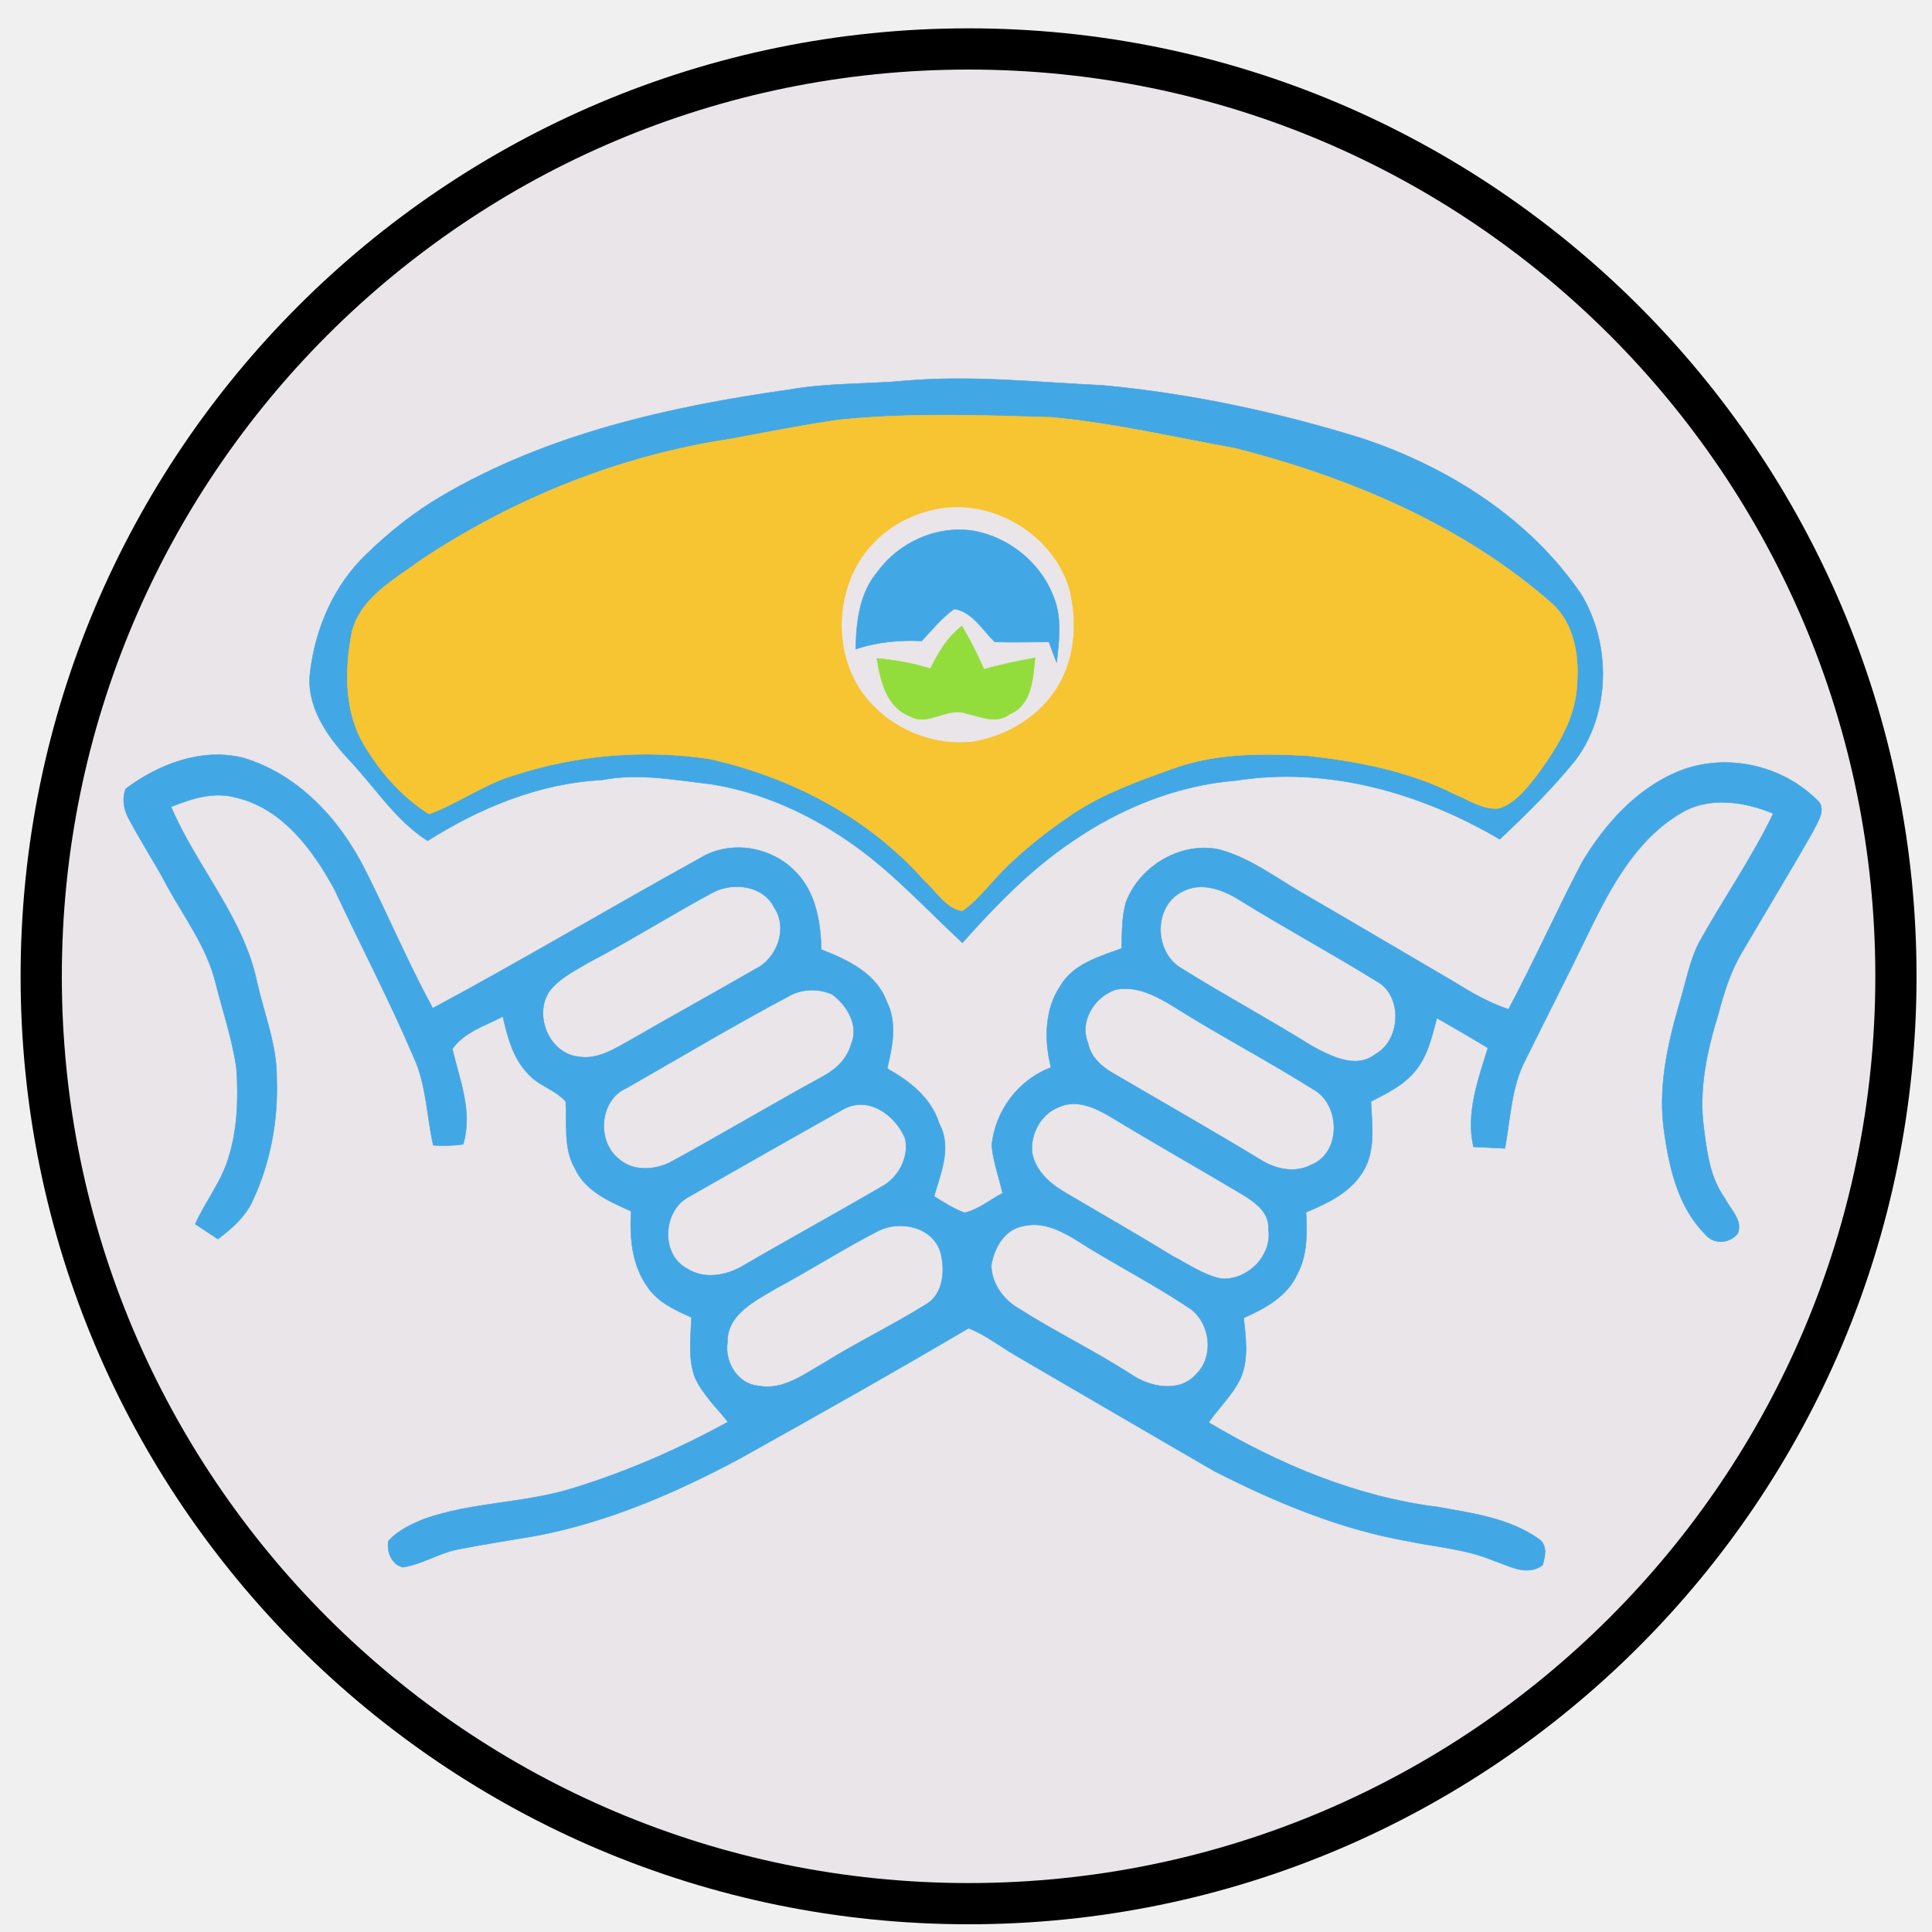
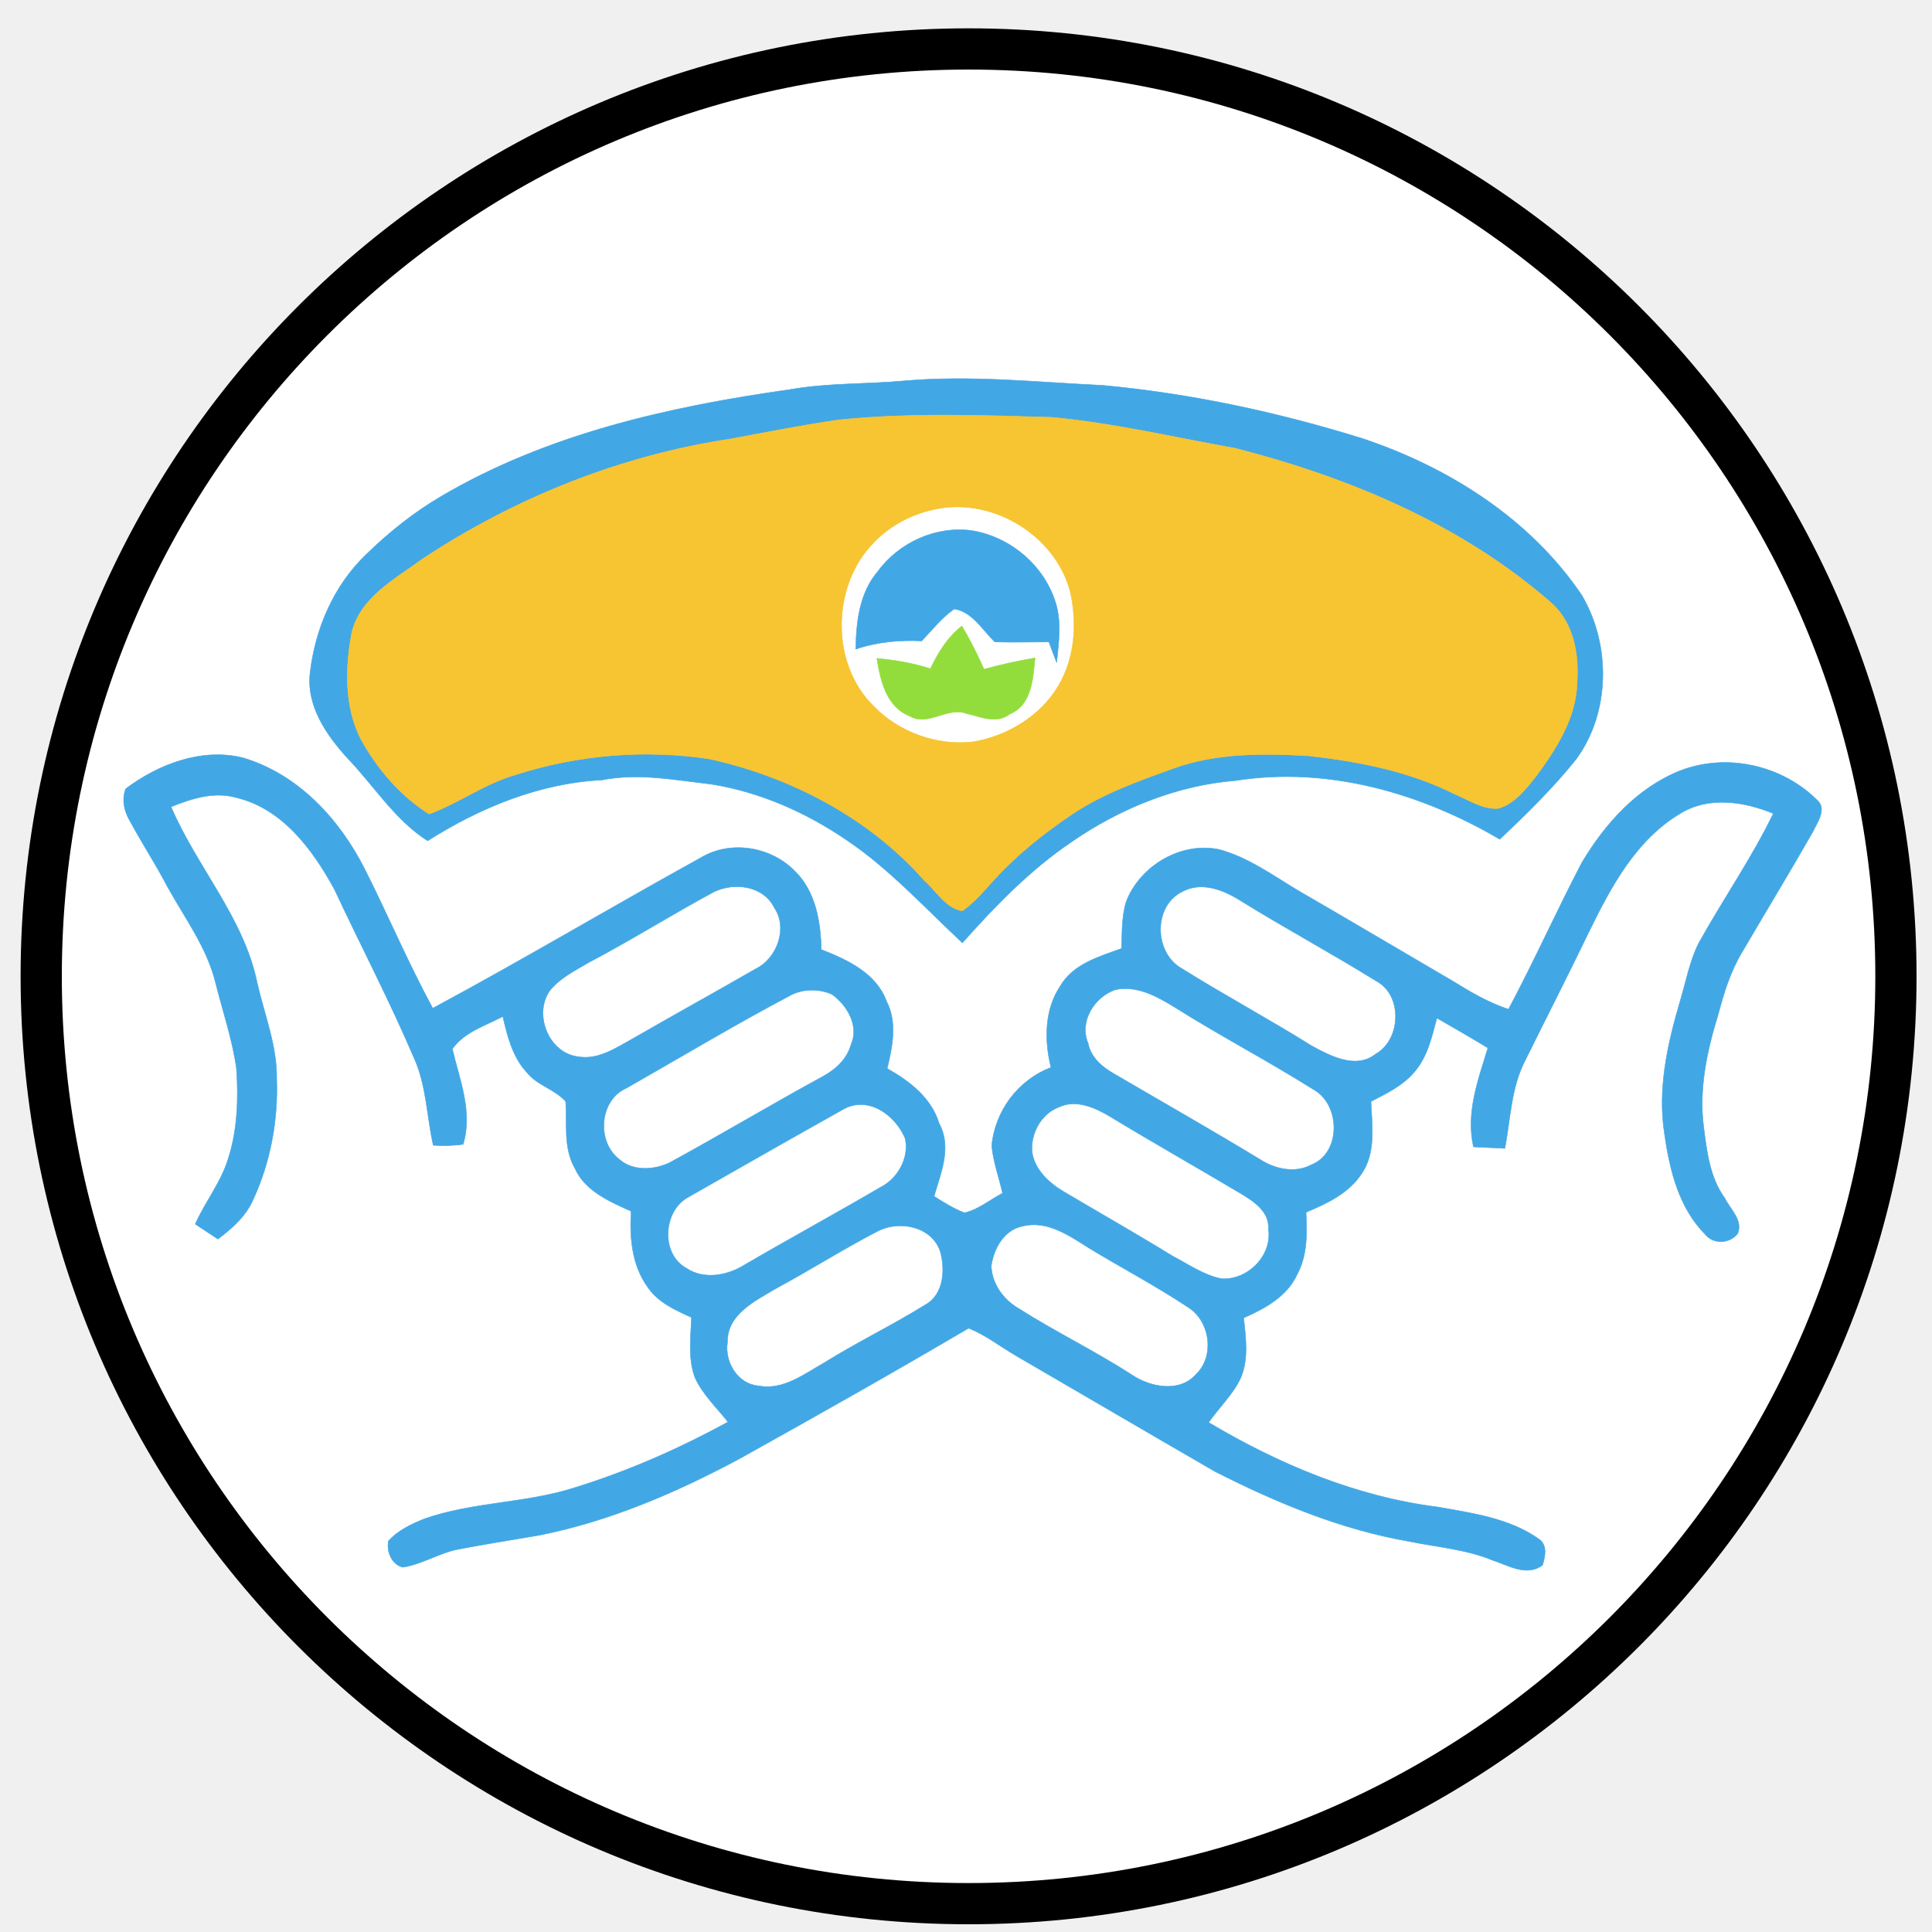
<svg xmlns="http://www.w3.org/2000/svg" width="436pt" height="436pt" viewBox="30 55 375 300" version="1.1">
-   <circle cx="218" cy="207" r="180" stroke="black" stroke-width="8" fill="#eae5e9" />
+   <circle cx="218" cy="207" r="180" stroke="black" stroke-width="8" fill="#fff" />
  <path fill="#42a7e5" stroke="#42a7e5" stroke-width="0.094" opacity="1.00" d=" M 205.8 91.4 C 218.6 90.3 231.3 91.7 244.1 92.3 C 261.2 93.9 278.0 97.5 294.4 102.6 C 311.2 108.2 327.0 118.2 337.0 133.0 C 342.7 142.6 342.6 155.8 335.9 164.9 C 331.4 170.5 326.3 175.5 321.1 180.4 C 305.8 171.4 287.7 166.2 269.9 169.0 C 258.5 169.9 247.4 174.4 238.0 180.9 C 230.0 186.3 223.2 193.3 216.8 200.5 C 209.5 193.7 202.7 186.2 194.4 180.6 C 186.5 175.2 177.5 171.2 168.0 169.7 C 161.0 168.9 153.9 167.5 146.8 168.9 C 134.7 169.5 123.1 174.3 113.0 180.7 C 106.6 176.6 102.6 170.0 97.4 164.6 C 93.3 160.1 89.4 154.4 90.2 148.0 C 91.2 139.5 94.8 131.1 101.1 125.1 C 105.5 120.8 110.4 116.9 115.7 113.8 C 136.3 101.7 160.0 96.4 183.4 93.1 C 190.8 91.8 198.4 92.1 205.8 91.4 M 192.8 99.0 C 185.8 100.0 178.8 101.4 171.8 102.7 C 150.5 105.9 130.0 114.1 112.0 126.0 C 106.7 129.9 100.0 133.4 98.3 140.2 C 97.0 147.0 96.8 154.5 100.0 160.9 C 103.2 166.7 107.7 172.0 113.3 175.5 C 119.0 173.4 124.1 169.6 130.0 167.9 C 142.1 164.0 155.1 162.9 167.7 164.8 C 183.5 168.3 198.7 176.2 209.5 188.5 C 211.8 190.5 213.6 193.8 216.8 194.3 C 219.2 192.6 221.1 190.3 223.1 188.1 C 227.6 183.2 232.8 179.1 238.3 175.4 C 244.2 171.5 250.9 169.1 257.6 166.7 C 266.0 163.6 275.2 163.7 284.0 164.2 C 293.8 165.3 303.6 167.2 312.5 171.7 C 315.2 172.8 317.9 174.7 320.9 174.4 C 324.1 173.4 326.2 170.6 328.2 168.1 C 332.1 162.8 335.9 156.9 336.1 150.1 C 336.5 144.6 335.5 138.6 331.3 134.7 C 313.9 119.4 292.0 110.2 269.7 104.5 C 257.9 102.4 246.1 99.6 234.1 98.5 C 220.4 98.1 206.5 97.6 192.8 99.0 Z" />
  <path fill="#f7c432" stroke="#f7c432" stroke-width="0.094" opacity="1.00" d=" M 192.8 99.0 C 206.5 97.6 220.4 98.1 234.1 98.5 C 246.1 99.6 257.9 102.4 269.7 104.5 C 292.0 110.2 313.9 119.4 331.3 134.7 C 335.5 138.6 336.5 144.6 336.1 150.1 C 335.9 156.9 332.1 162.8 328.2 168.1 C 326.2 170.6 324.1 173.4 320.9 174.4 C 317.9 174.7 315.2 172.8 312.5 171.7 C 303.6 167.2 293.8 165.3 284.0 164.2 C 275.2 163.7 266.0 163.6 257.6 166.7 C 250.9 169.1 244.2 171.5 238.3 175.4 C 232.8 179.1 227.6 183.2 223.1 188.1 C 221.1 190.3 219.2 192.6 216.8 194.3 C 213.6 193.8 211.8 190.5 209.5 188.5 C 198.7 176.2 183.5 168.3 167.7 164.8 C 155.1 162.9 142.1 164.0 130.0 167.9 C 124.1 169.6 119.0 173.4 113.3 175.5 C 107.7 172.0 103.2 166.7 100.0 160.9 C 96.8 154.5 97.0 147.0 98.3 140.2 C 100.0 133.4 106.7 129.9 112.0 126.0 C 130.0 114.1 150.5 105.9 171.8 102.7 C 178.8 101.4 185.8 100.0 192.8 99.0 M 210.4 116.6 C 206.4 117.6 202.6 119.7 199.7 122.7 C 191.4 131.0 191.1 146.2 199.5 154.5 C 204.4 159.6 211.8 162.3 218.8 161.5 C 225.5 160.4 232.0 156.5 235.5 150.5 C 238.7 145.0 239.1 138.3 237.7 132.2 C 234.6 120.9 221.8 113.5 210.4 116.6 Z" />
  <path fill="#42a7e5" stroke="#42a7e5" stroke-width="0.094" opacity="1.00" d=" M 200.4 128.4 C 204.5 122.8 211.7 119.5 218.7 120.5 C 226.0 121.7 232.5 127.1 234.8 134.2 C 236.1 138.0 235.5 142.2 235.1 146.1 C 234.6 144.8 234.1 143.5 233.6 142.1 C 230.1 142.1 226.6 142.2 223.1 142.1 C 220.7 139.8 218.7 136.2 215.2 135.7 C 212.8 137.4 210.9 139.8 208.9 141.9 C 204.6 141.7 200.2 142.1 196.1 143.5 C 196.2 138.2 196.8 132.6 200.4 128.4 Z" />
  <path fill="#92dd3c" stroke="#92dd3c" stroke-width="0.094" opacity="1.00" d=" M 210.6 147.3 C 212.1 144.1 214.0 141.1 216.7 139.0 C 218.3 141.7 219.7 144.5 221.0 147.4 C 224.2 146.5 227.5 145.8 230.9 145.2 C 230.5 149.2 230.3 154.3 226.0 156.1 C 223.4 158.1 220.3 156.6 217.6 156.0 C 213.9 154.6 210.1 158.6 206.6 156.5 C 202.0 154.7 200.9 149.6 200.2 145.3 C 203.7 145.6 207.2 146.2 210.6 147.3 Z" />
  <path fill="#42a7e5" stroke="#42a7e5" stroke-width="0.094" opacity="1.00" d=" M 54.4 170.6 C 60.8 165.8 69.2 162.6 77.2 164.6 C 87.9 167.8 95.9 176.5 100.8 186.2 C 105.3 195.1 109.2 204.4 114.0 213.2 C 131.5 203.8 148.6 193.6 166.0 184.0 C 171.8 180.5 179.7 181.8 184.4 186.7 C 188.3 190.6 189.3 196.4 189.4 201.8 C 194.5 203.8 200.1 206.4 202.1 211.9 C 204.2 216.0 203.2 220.7 202.2 224.9 C 206.5 227.3 210.8 230.6 212.3 235.6 C 214.8 240.2 212.6 245.2 211.3 249.7 C 213.2 250.9 215.1 252.1 217.2 252.9 C 219.9 252.3 222.1 250.4 224.6 249.1 C 223.9 246.0 222.8 243.1 222.5 239.9 C 223.1 233.2 227.6 227.1 234.0 224.7 C 232.7 219.5 232.7 213.5 235.8 208.9 C 238.3 204.6 243.3 203.2 247.7 201.6 C 247.8 198.6 247.7 195.4 248.6 192.5 C 251.3 185.5 259.3 180.8 266.7 182.4 C 272.2 183.9 276.9 187.3 281.7 190.2 C 291.9 196.1 302.0 202.1 312.1 208.0 C 315.5 210.1 318.9 212.1 322.8 213.4 C 327.8 204.0 332.1 194.4 337.0 185.0 C 341.5 177.4 347.8 170.4 356.1 167.1 C 365.1 163.6 375.8 166.0 382.6 172.7 C 384.7 174.4 382.8 177.0 381.9 178.9 C 377.4 186.8 372.7 194.5 368.2 202.2 C 365.9 206.0 364.6 210.2 363.5 214.4 C 361.3 221.5 359.7 229.0 360.7 236.4 C 361.3 241.1 361.9 246.1 364.8 250.1 C 365.9 252.3 368.3 254.3 367.3 256.9 C 365.8 258.9 362.6 259.1 361.0 257.1 C 355.9 252.0 354.1 244.7 353.1 237.7 C 351.7 229.1 353.6 220.4 356.0 212.2 C 357.2 208.3 357.9 204.2 359.7 200.6 C 364.4 192.1 370.0 184.1 374.2 175.4 C 368.6 173.1 361.8 172.0 356.3 175.3 C 347.6 180.4 342.7 189.6 338.4 198.4 C 334.4 206.7 330.2 214.9 326.1 223.2 C 323.3 228.5 323.2 234.6 322.1 240.4 C 320.1 240.3 318.0 240.2 316.0 240.1 C 314.5 233.5 316.9 227.1 318.8 220.9 C 315.5 218.9 312.2 217.0 308.9 215.1 C 307.9 218.8 307.1 222.6 304.5 225.6 C 302.3 228.2 299.2 229.7 296.1 231.3 C 296.3 236.0 297.1 241.2 294.3 245.3 C 291.8 249.1 287.6 251.1 283.5 252.8 C 283.7 256.8 283.8 261.1 281.8 264.8 C 279.9 269.1 275.5 271.5 271.4 273.3 C 271.8 277.2 272.4 281.3 270.8 285.0 C 269.3 288.2 266.6 290.7 264.6 293.6 C 278.2 301.7 293.2 308.0 309.0 310.0 C 315.8 311.2 323.1 312.2 328.8 316.3 C 330.4 317.5 329.9 319.7 329.4 321.3 C 326.3 323.6 322.7 321.3 319.6 320.3 C 314.5 318.2 308.9 317.8 303.6 316.7 C 290.3 314.4 277.8 309.2 265.8 303.1 C 253.0 295.7 240.2 288.2 227.3 280.7 C 224.2 278.9 221.3 276.6 218.0 275.3 C 203.4 283.9 188.5 292.3 173.6 300.6 C 161.3 307.2 148.3 312.8 134.6 315.5 C 129.4 316.4 124.2 317.2 119.0 318.2 C 115.3 318.9 112.0 321.1 108.2 321.7 C 106.0 321.2 105.0 318.6 105.4 316.6 C 107.3 314.5 109.9 313.3 112.4 312.3 C 121.8 309.0 132.0 309.3 141.4 306.3 C 151.8 303.1 161.8 298.7 171.3 293.5 C 169.1 290.7 166.4 288.2 164.9 284.9 C 163.5 281.2 164.1 277.1 164.2 273.2 C 161.1 271.8 157.7 270.3 155.7 267.3 C 152.6 263.0 152.2 257.6 152.5 252.6 C 148.3 250.7 143.6 248.7 141.6 244.3 C 139.3 240.3 140.1 235.6 139.8 231.3 C 137.7 228.9 134.3 228.2 132.3 225.7 C 129.5 222.7 128.5 218.7 127.6 214.8 C 124.2 216.6 120.1 217.8 117.8 221.1 C 119.2 227.1 121.8 233.3 119.9 239.6 C 118.0 239.9 116.0 239.9 114.1 239.8 C 112.8 234.1 112.8 228.1 110.3 222.7 C 105.6 211.7 100.0 201.0 94.9 190.1 C 90.7 182.4 84.8 174.4 75.8 172.3 C 71.5 171.1 67.2 172.5 63.2 174.1 C 68.2 185.8 77.3 195.6 79.9 208.2 C 81.3 214.4 83.8 220.5 83.7 226.9 C 84.0 234.9 82.5 243.0 79.2 250.2 C 77.8 253.5 75.1 255.9 72.3 258.0 C 70.8 257.0 69.4 256.1 67.9 255.1 C 69.8 250.8 72.9 247.0 74.3 242.4 C 76.1 236.8 76.3 230.8 75.9 224.9 C 75.1 219.2 73.2 213.7 71.8 208.1 C 70.1 201.3 65.8 195.6 62.5 189.6 C 60.2 185.2 57.5 181.1 55.2 176.8 C 54.1 175.0 53.6 172.7 54.4 170.6 M 168.6 190.6 C 160.4 195.0 152.5 200.0 144.3 204.3 C 141.6 205.9 138.7 207.3 136.7 209.8 C 133.5 214.4 136.5 221.9 142.2 222.6 C 146.2 223.3 149.7 220.8 153.0 219.0 C 160.8 214.5 168.8 210.1 176.6 205.6 C 180.8 203.6 183.0 197.7 180.3 193.7 C 178.2 189.4 172.5 188.7 168.6 190.6 M 259.6 190.5 C 253.7 193.3 254.0 202.5 259.4 205.5 C 267.7 210.7 276.3 215.3 284.6 220.5 C 288.3 222.5 293.2 225.1 297.0 222.1 C 302.0 219.3 302.3 210.6 297.1 207.9 C 288.4 202.5 279.3 197.6 270.6 192.2 C 267.4 190.2 263.2 188.6 259.6 190.5 M 246.5 209.6 C 242.4 211.0 239.4 215.8 241.2 220.0 C 241.7 222.7 243.9 224.6 246.2 225.9 C 255.6 231.4 265.1 236.8 274.5 242.5 C 277.4 244.4 281.3 245.3 284.5 243.6 C 290.4 241.3 290.2 231.9 285.0 229.0 C 276.1 223.4 266.9 218.6 258.0 213.0 C 254.6 210.9 250.6 208.7 246.5 209.6 M 183.6 210.6 C 172.8 216.3 162.3 222.6 151.6 228.7 C 146.3 231.0 145.7 239.2 150.3 242.6 C 153.0 244.9 157.1 244.6 160.1 243.1 C 170.0 237.7 179.7 231.9 189.6 226.5 C 192.2 225.1 194.4 223.1 195.2 220.2 C 196.8 216.6 194.4 212.6 191.5 210.5 C 189.0 209.4 186.0 209.4 183.6 210.6 M 193.7 232.8 C 183.7 238.4 173.7 244.1 163.7 249.8 C 158.7 252.4 158.1 260.9 163.3 263.7 C 166.6 265.9 171.0 265.1 174.2 263.2 C 183.1 258.0 192.1 253.1 201.0 247.9 C 204.3 246.2 206.5 242.2 205.7 238.5 C 203.8 233.9 198.5 230.1 193.7 232.8 M 235.5 232.4 C 232.1 233.7 230.1 237.4 230.3 240.9 C 230.7 244.4 233.5 247.0 236.3 248.7 C 243.4 252.9 250.6 257.0 257.6 261.3 C 260.7 262.9 263.6 265.0 267.1 265.7 C 272.2 266.0 277.0 261.2 276.2 256.0 C 276.4 252.7 273.4 250.7 270.9 249.2 C 262.5 244.2 254.0 239.4 245.6 234.3 C 242.6 232.5 238.9 230.8 235.5 232.4 M 228.5 255.5 C 224.9 256.2 222.9 259.8 222.4 263.2 C 222.5 266.6 224.7 269.7 227.6 271.4 C 234.8 276.0 242.5 279.7 249.6 284.3 C 253.3 286.8 259.0 287.9 262.2 284.2 C 265.8 280.7 264.9 274.0 260.7 271.3 C 254.4 267.1 247.7 263.6 241.3 259.7 C 237.5 257.3 233.2 254.3 228.5 255.5 M 200.5 256.4 C 193.7 259.9 187.3 264.0 180.6 267.6 C 176.6 270.0 171.1 272.6 171.2 278.0 C 170.6 281.9 173.2 286.2 177.3 286.5 C 182.0 287.4 186.1 284.2 190.0 282.0 C 196.4 278.0 203.3 274.7 209.7 270.7 C 213.2 268.7 213.5 263.9 212.5 260.4 C 210.9 255.6 204.7 254.3 200.5 256.4 Z" />
</svg>
